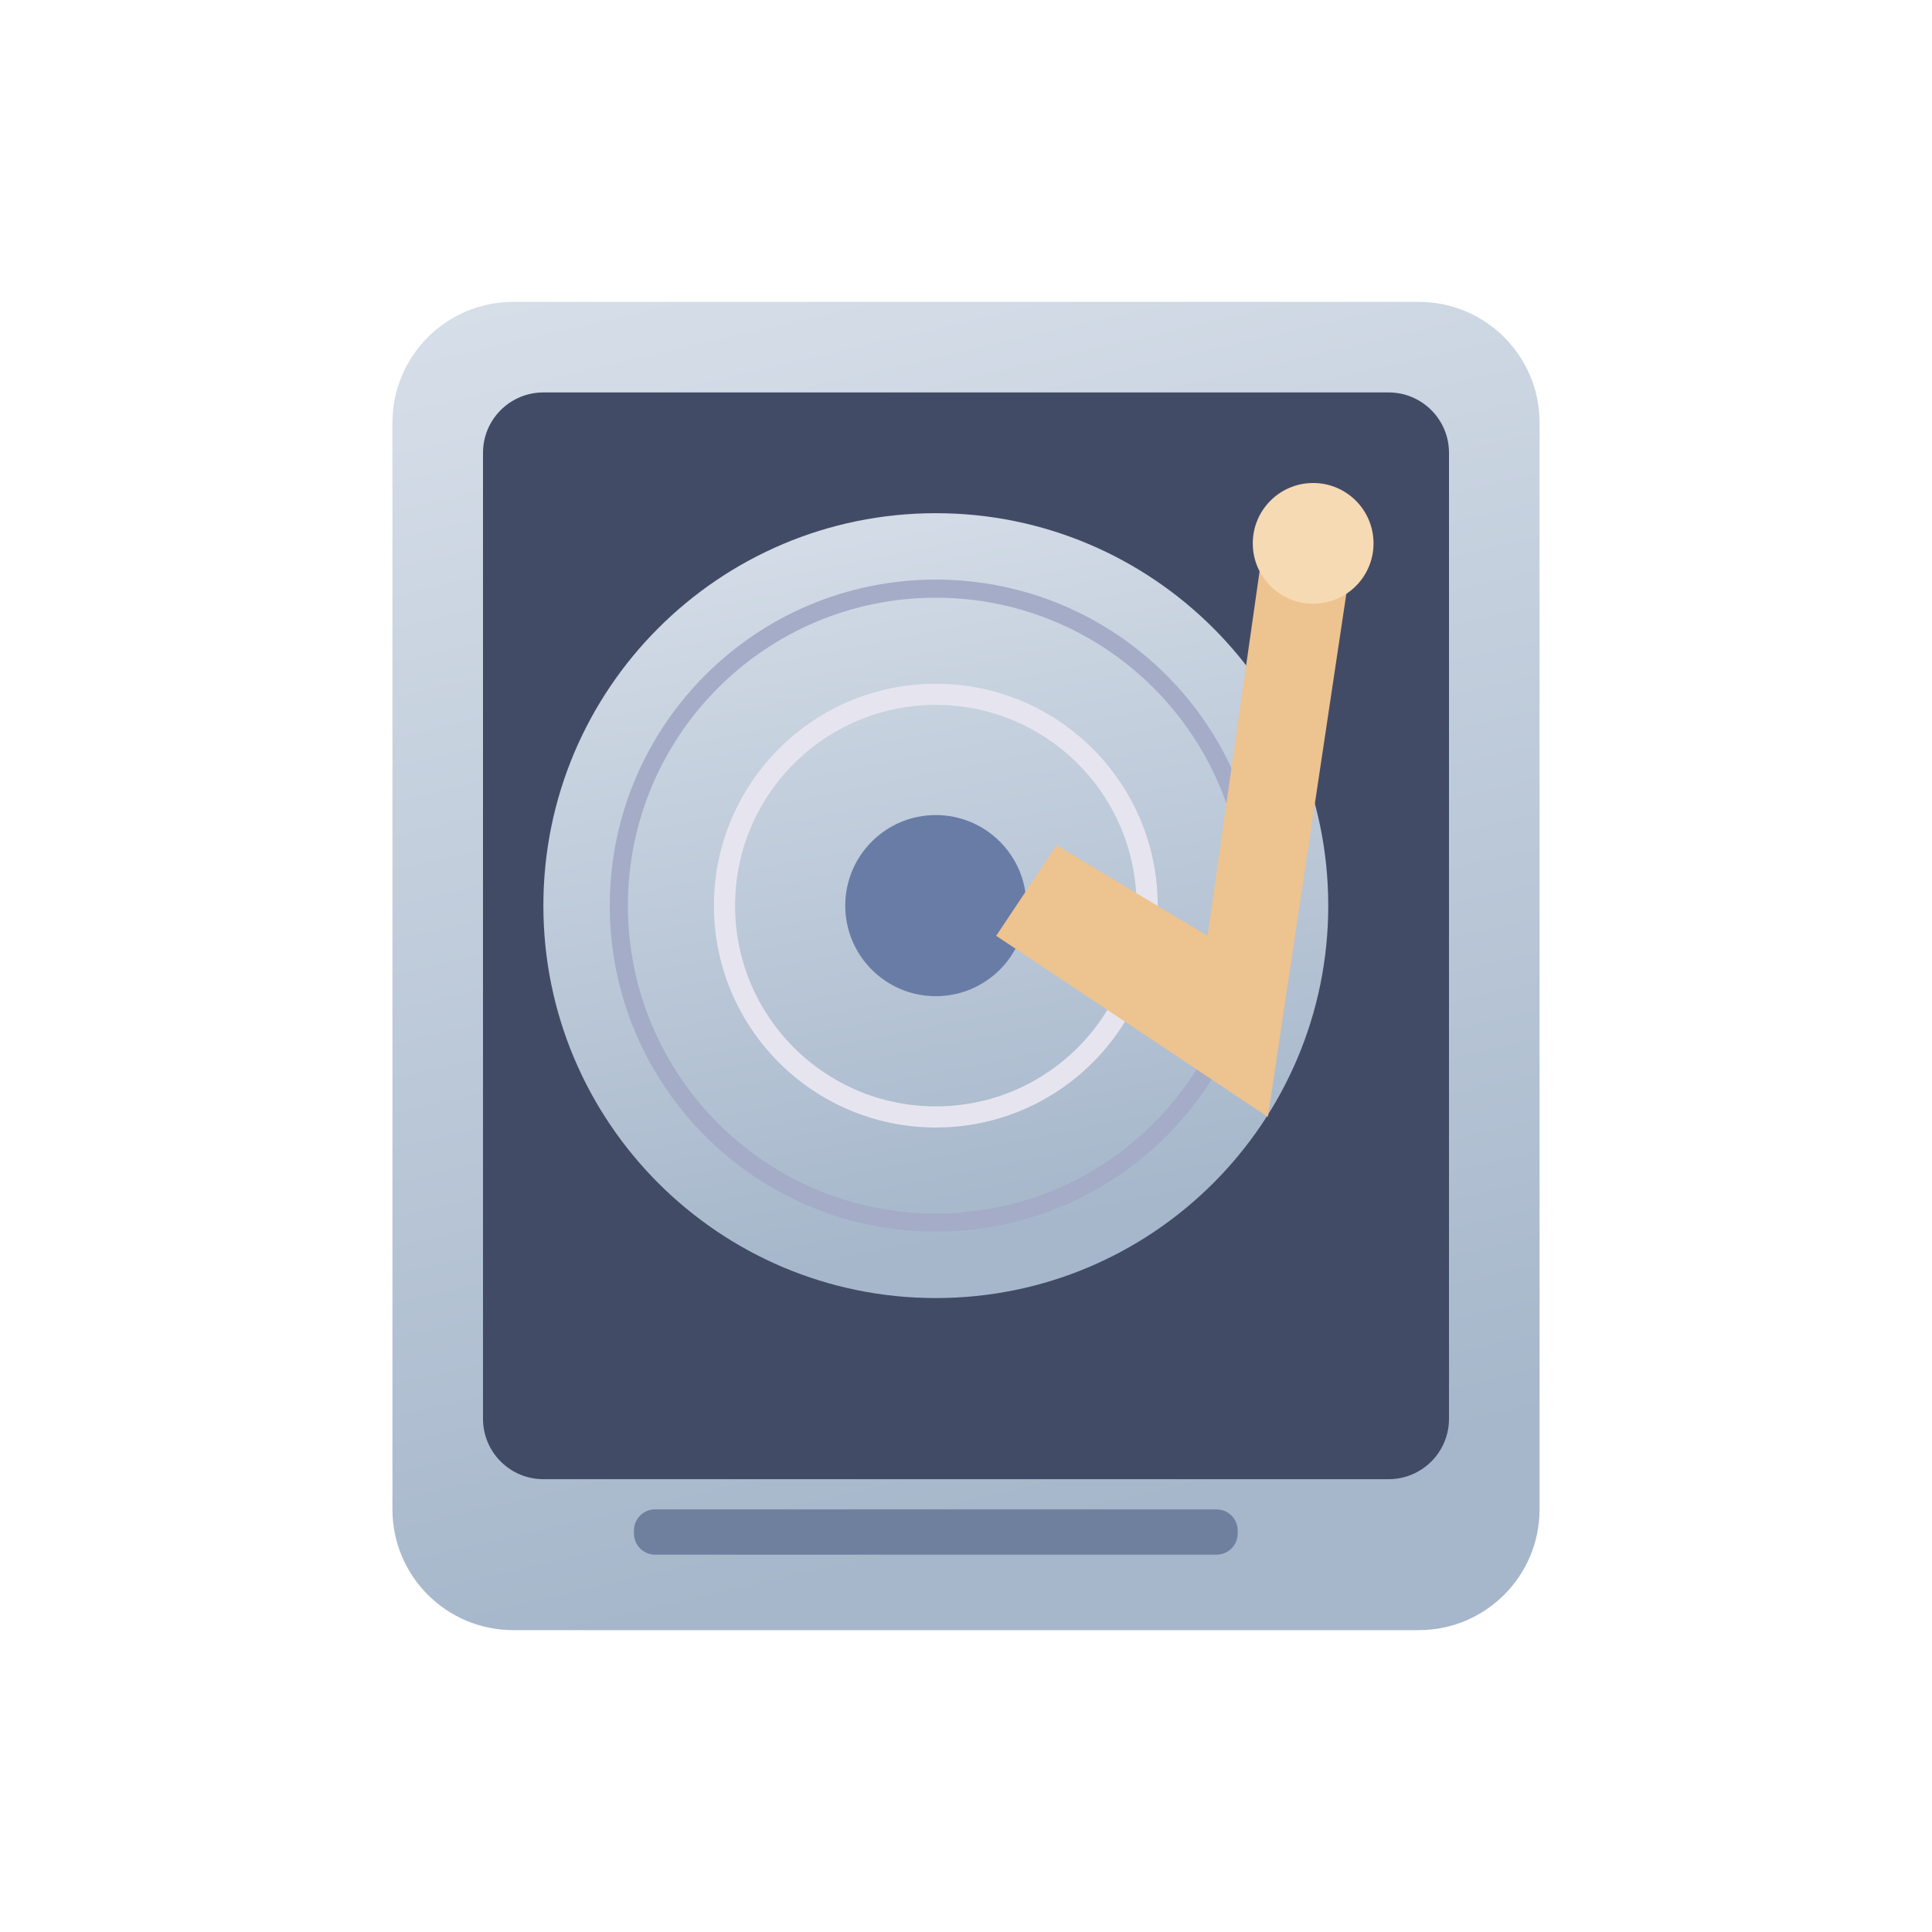
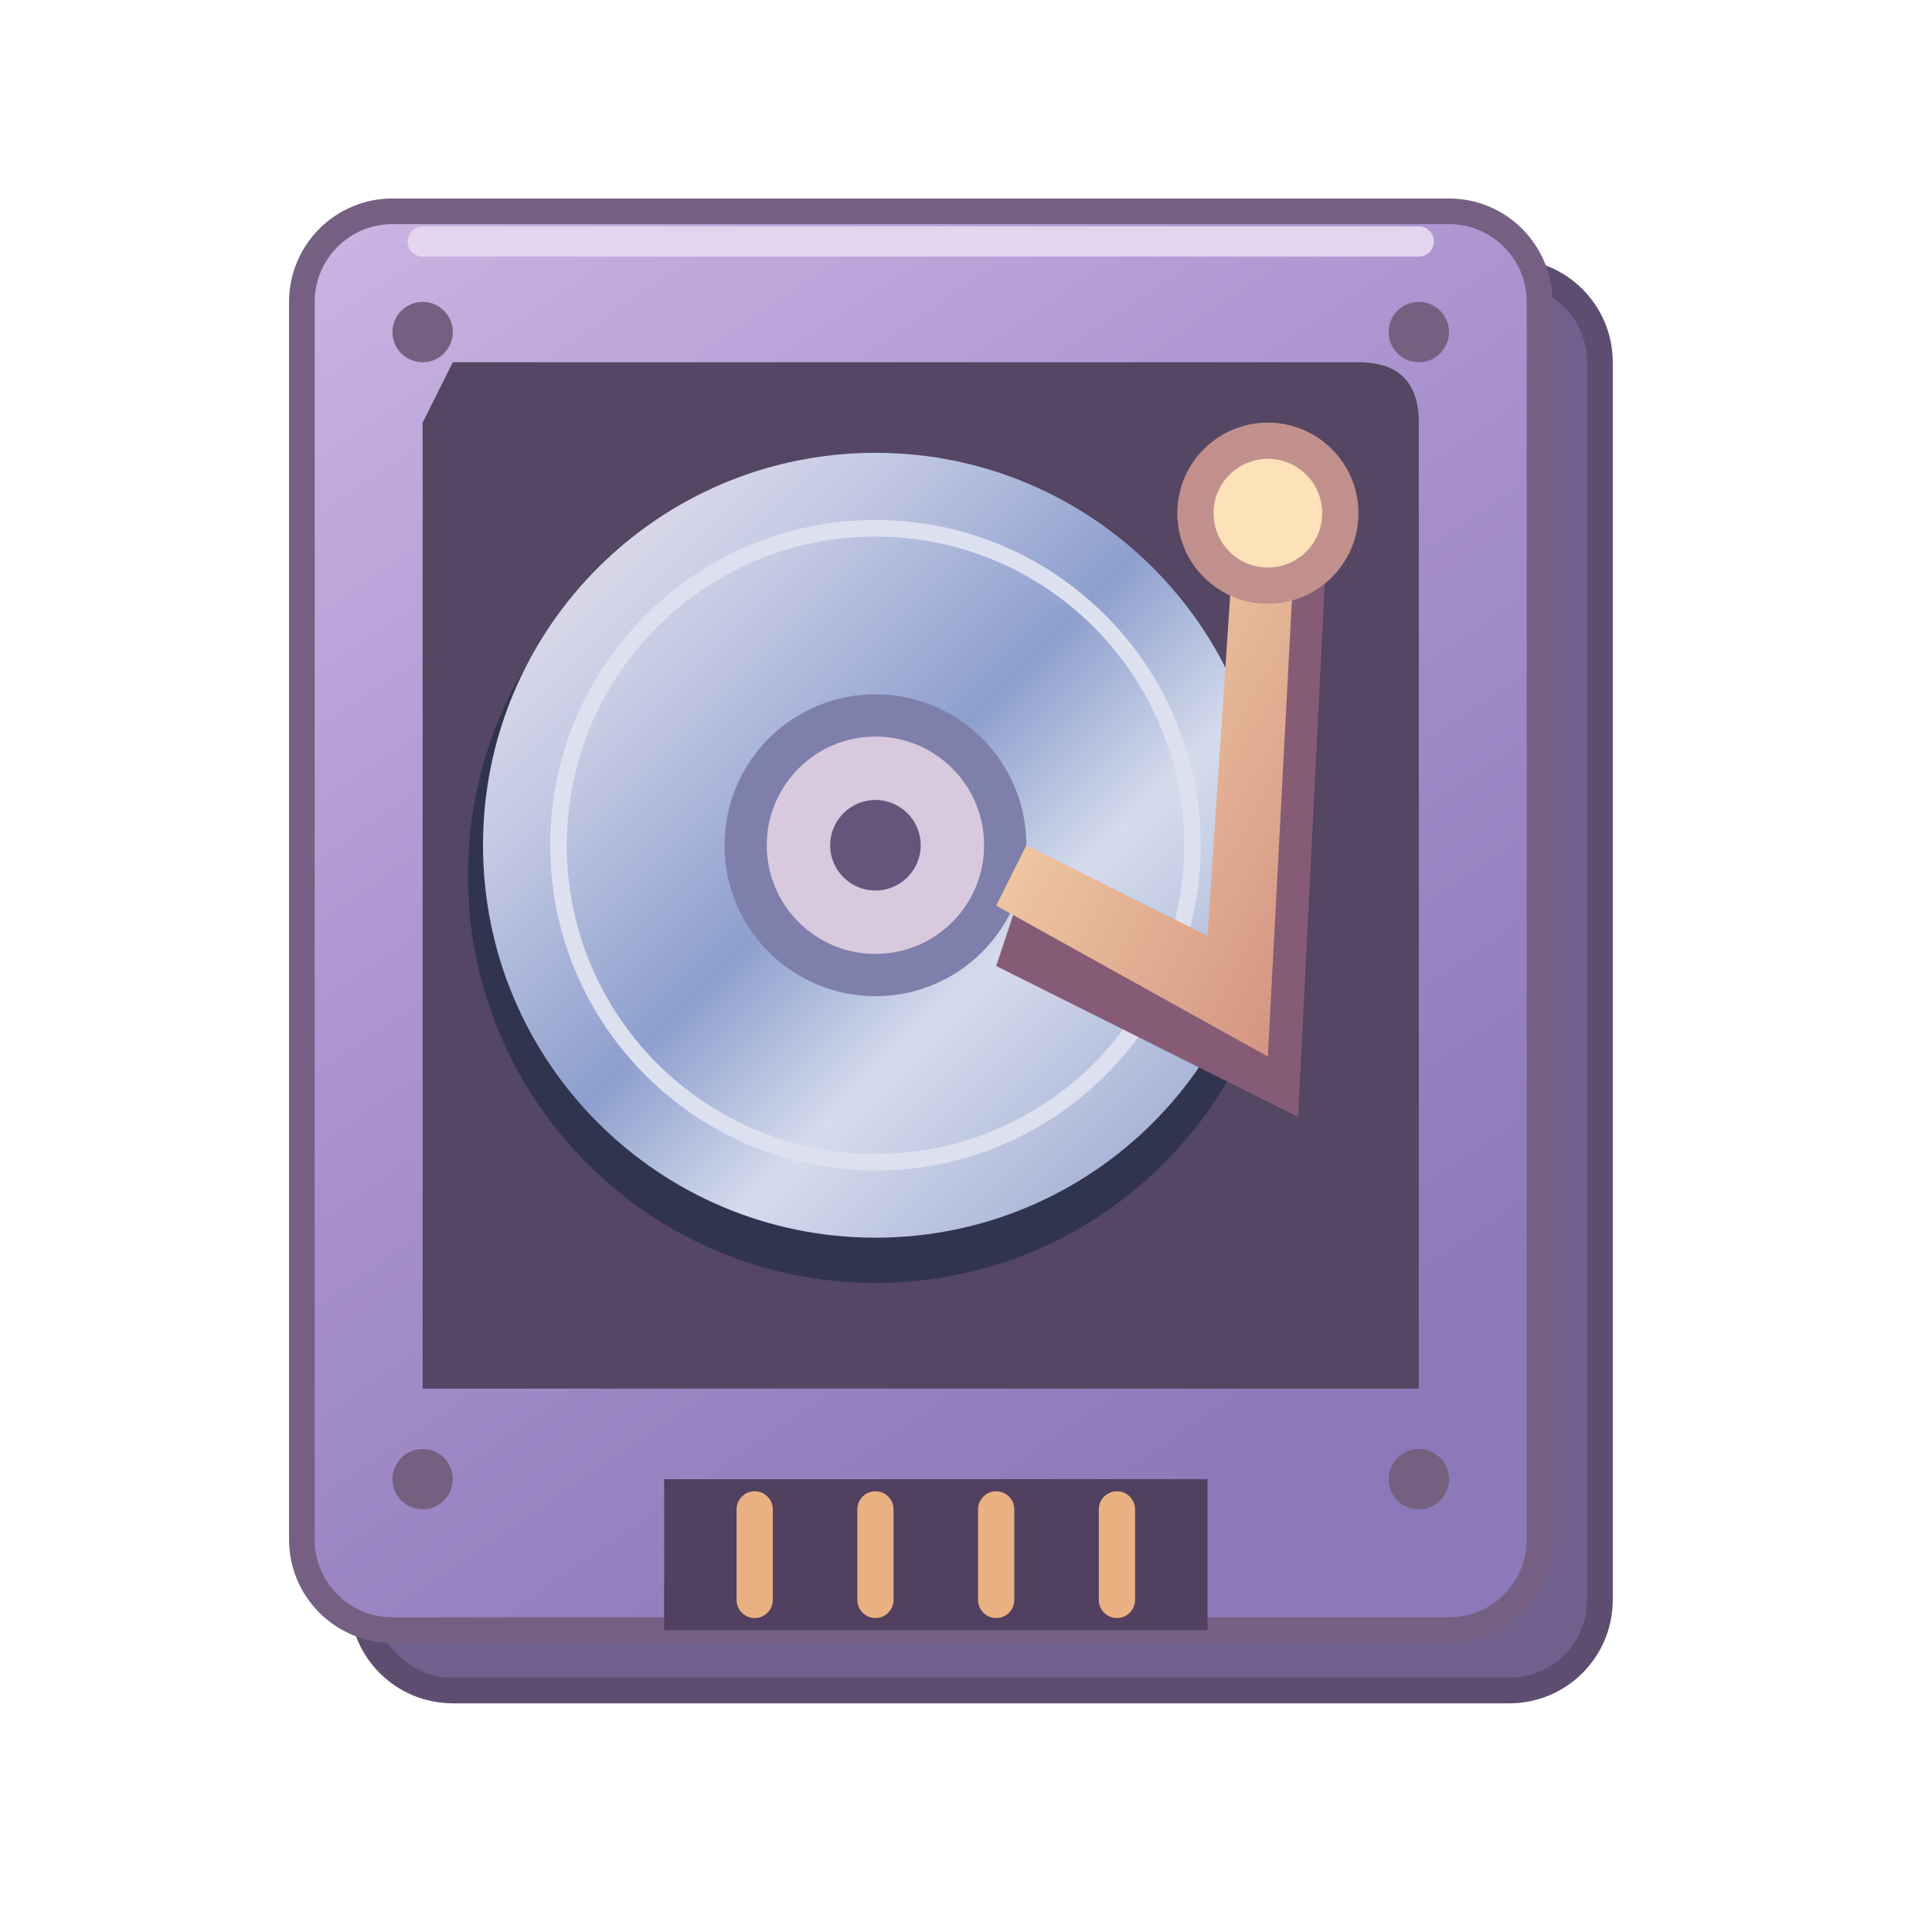
<svg xmlns="http://www.w3.org/2000/svg" width="64" height="64" viewBox="0 0 64 64">
  <defs>
-     <linearGradient id="gold-clean" x1="0" y1="0" x2=".2" y2="1">
-       <stop stop-color="#ffdc87" />
-       <stop offset="1" stop-color="#efb65e" />
+     <linearGradient id="housing" x1="0" y1="0" x2=".6" y2="1">
+       <stop stop-color="#cab5e3" />
+       <stop offset=".5" stop-color="#a991ce" />
+       <stop offset="1" stop-color="#8b79b9" />
    </linearGradient>
-     <linearGradient id="blue-clean" x1="0" y1="0" x2=".2" y2="1">
-       <stop stop-color="#92b5ef" />
-       <stop offset="1" stop-color="#6386d6" />
+     <linearGradient id="platter" x1="0" y1="0" x2="1" y2="1">
+       <stop stop-color="#f2e8ed" />
+       <stop offset=".25" stop-color="#c5cbe4" />
+       <stop offset=".48" stop-color="#8d9fce" />
+       <stop offset=".65" stop-color="#d5dcec" />
+       <stop offset="1" stop-color="#8b9aca" />
    </linearGradient>
-     <linearGradient id="mint-clean" x1="0" y1="0" x2=".2" y2="1">
-       <stop stop-color="#91ddc7" />
-       <stop offset="1" stop-color="#51bfa6" />
+     <linearGradient id="arm" x1="0" y1="0" x2="1" y2="1">
+       <stop stop-color="#ffe2b4" />
+       <stop offset="1" stop-color="#d19180" />
    </linearGradient>
-     <linearGradient id="pink-clean" x1="0" y1="0" x2=".2" y2="1">
-       <stop stop-color="#f3a7c5" />
-       <stop offset="1" stop-color="#df7eaa" />
-     </linearGradient>
-     <linearGradient id="ivory-clean" x1="0" y1="0" x2=".2" y2="1">
-       <stop stop-color="#faf3e6" />
-       <stop offset="1" stop-color="#eee5d8" />
-     </linearGradient>
-     <linearGradient id="silver-clean" x1="0" y1="0" x2=".2" y2="1">
-       <stop stop-color="#d7dfe9" />
-       <stop offset="1" stop-color="#a6b7cb" />
-     </linearGradient>
-     <linearGradient id="violet-clean" x1="0" y1="0" x2=".2" y2="1">
-       <stop stop-color="#c8b6e7" />
-       <stop offset="1" stop-color="#ac94cf" />
-     </linearGradient>
-     <radialGradient id="glass" cx=".35" cy=".27" r=".8">
-       <stop stop-color="#b0a5df" />
-       <stop offset=".4" stop-color="#5b70b5" />
-       <stop offset=".75" stop-color="#35446d" />
-       <stop offset="1" stop-color="#172b41" />
-     </radialGradient>
  </defs>
  <g data-material="authored" stroke-linecap="round" stroke-linejoin="round">
-     <rect x="13" y="10" width="38" height="44" rx="4" fill="url(#silver-clean)" />
-     <rect x="16" y="13" width="32" height="36" rx="2" fill="#424b66" />
-     <circle cx="31" cy="30" r="13" fill="url(#silver-clean)" />
-     <circle cx="31" cy="30" r="10.5" fill="none" stroke="#a4acc7" stroke-width=".6" />
-     <circle cx="31" cy="30" r="7" fill="none" stroke="#e6e5ef" stroke-width=".7" />
-     <circle cx="31" cy="30" r="3" fill="#697ca6" />
-     <path d="M45 17 42 37 33 31 35 28 40 31 42 17Z" fill="#edc38f" />
-     <circle cx="43.5" cy="18" r="2" fill="#f6dab4" />
-     <rect x="21" y="50" width="20" height="1.5" rx="0.7" fill="#6e809e" />
+     <rect x="12" y="9" width="41" height="47" rx="3" fill="#70608d" stroke="#5f4d71" stroke-width=".85" />
+     <rect x="10" y="7" width="41" height="47" rx="3" fill="url(#housing)" stroke="#756084" stroke-width=".85" />
+     <path d="M14 8h33" stroke="#e4d4ee" stroke-width="1" />
+     <path d="M15 12h30q2 0 2 2v32H14V14Z" fill="#554663" />
+     <circle cx="29" cy="29" r="13.5" fill="#31344e" />
+     <circle cx="29" cy="28" r="13" fill="url(#platter)" />
+     <circle cx="29" cy="28" r="10.5" fill="none" stroke="#dde0ef" stroke-width=".55" />
+     <circle cx="29" cy="28" r="5" fill="#7e80ab" />
+     <circle cx="29" cy="28" r="3.6" fill="#d9c9df" />
+     <circle cx="29" cy="28" r="1.5" fill="#65557d" />
+     <path d="M44 17 43 37 33 32l1-3 6 3 1-15Z" fill="#865b76" />
+     <path d="M43 16 42 35 33 30l1-2 6 3 1-15Z" fill="url(#arm)" />
+     <circle cx="42" cy="17" r="3" fill="#c1908d" />
+     <circle cx="42" cy="17" r="1.8" fill="#fce1b9" />
+     <g fill="#756080">
+       <circle cx="14" cy="11" r="1" />
+       <circle cx="47" cy="11" r="1" />
+       <circle cx="14" cy="49" r="1" />
+       <circle cx="47" cy="49" r="1" />
+     </g>
+     <path d="M22 49h18v5H22Z" fill="#51405f" />
+     <path d="M25 50v3m4-3v3m4-3v3m4-3v3" stroke="#e9b182" stroke-width="1.2" />
  </g>
</svg>
